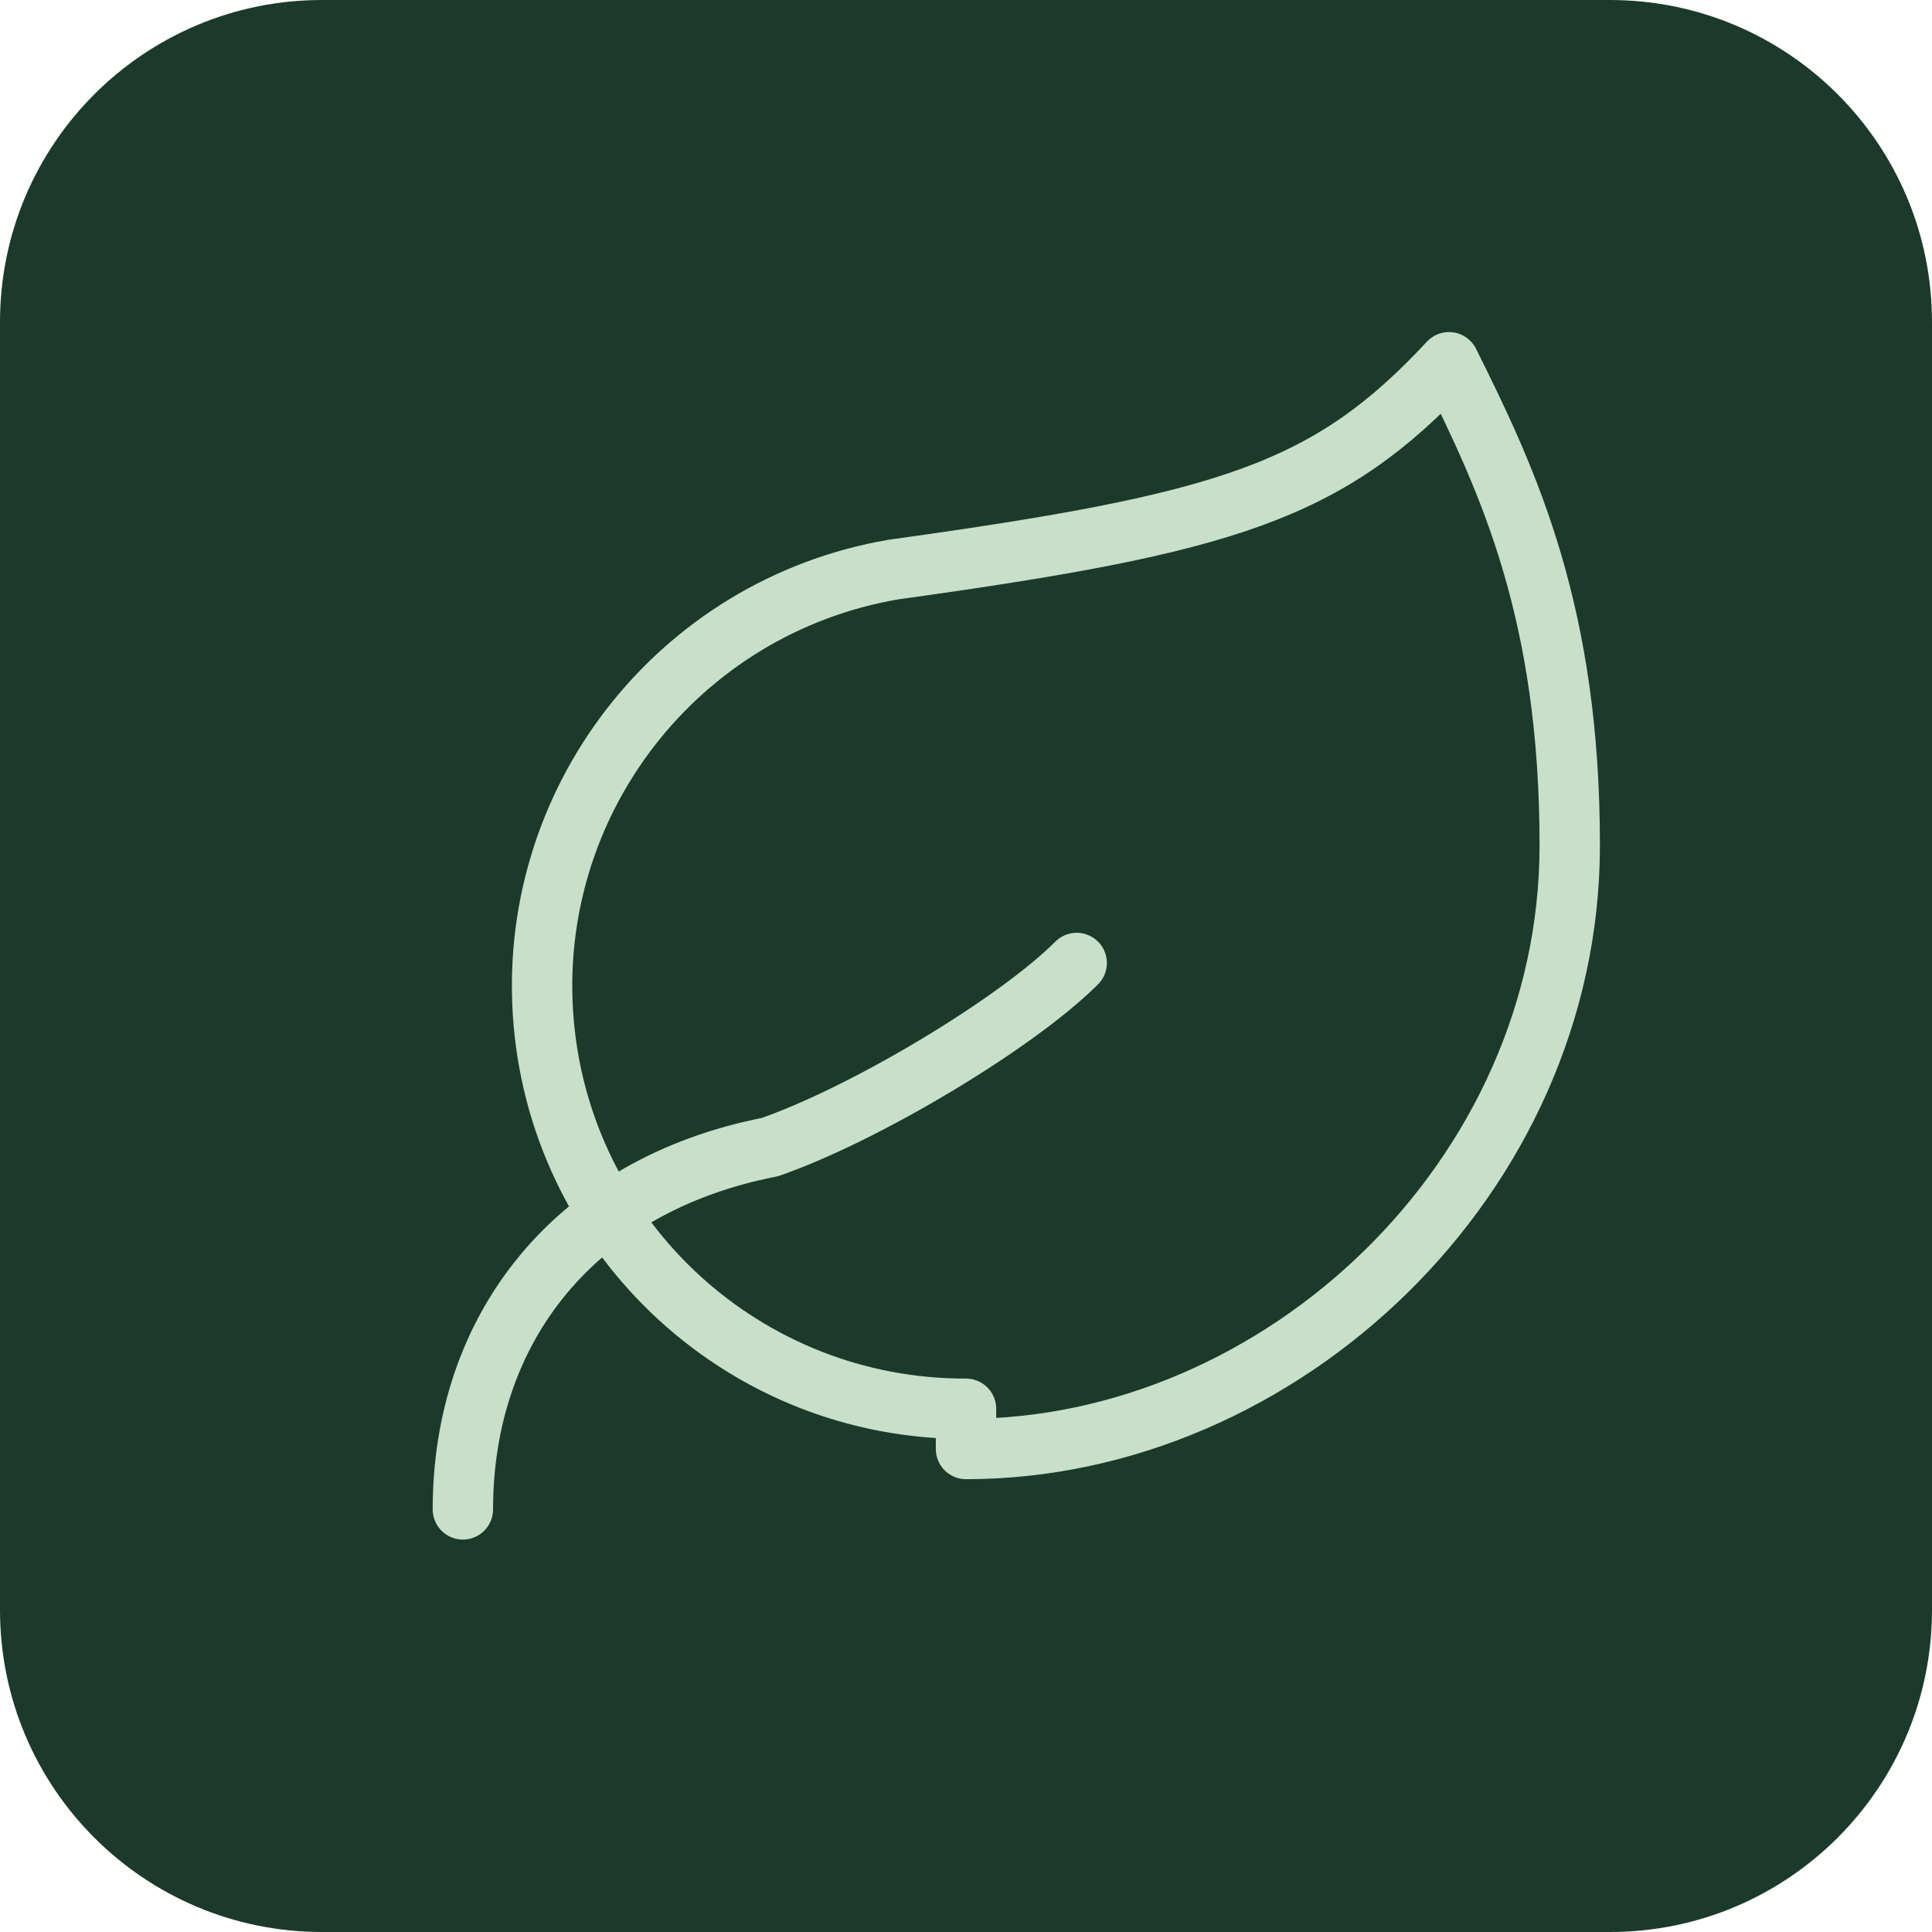
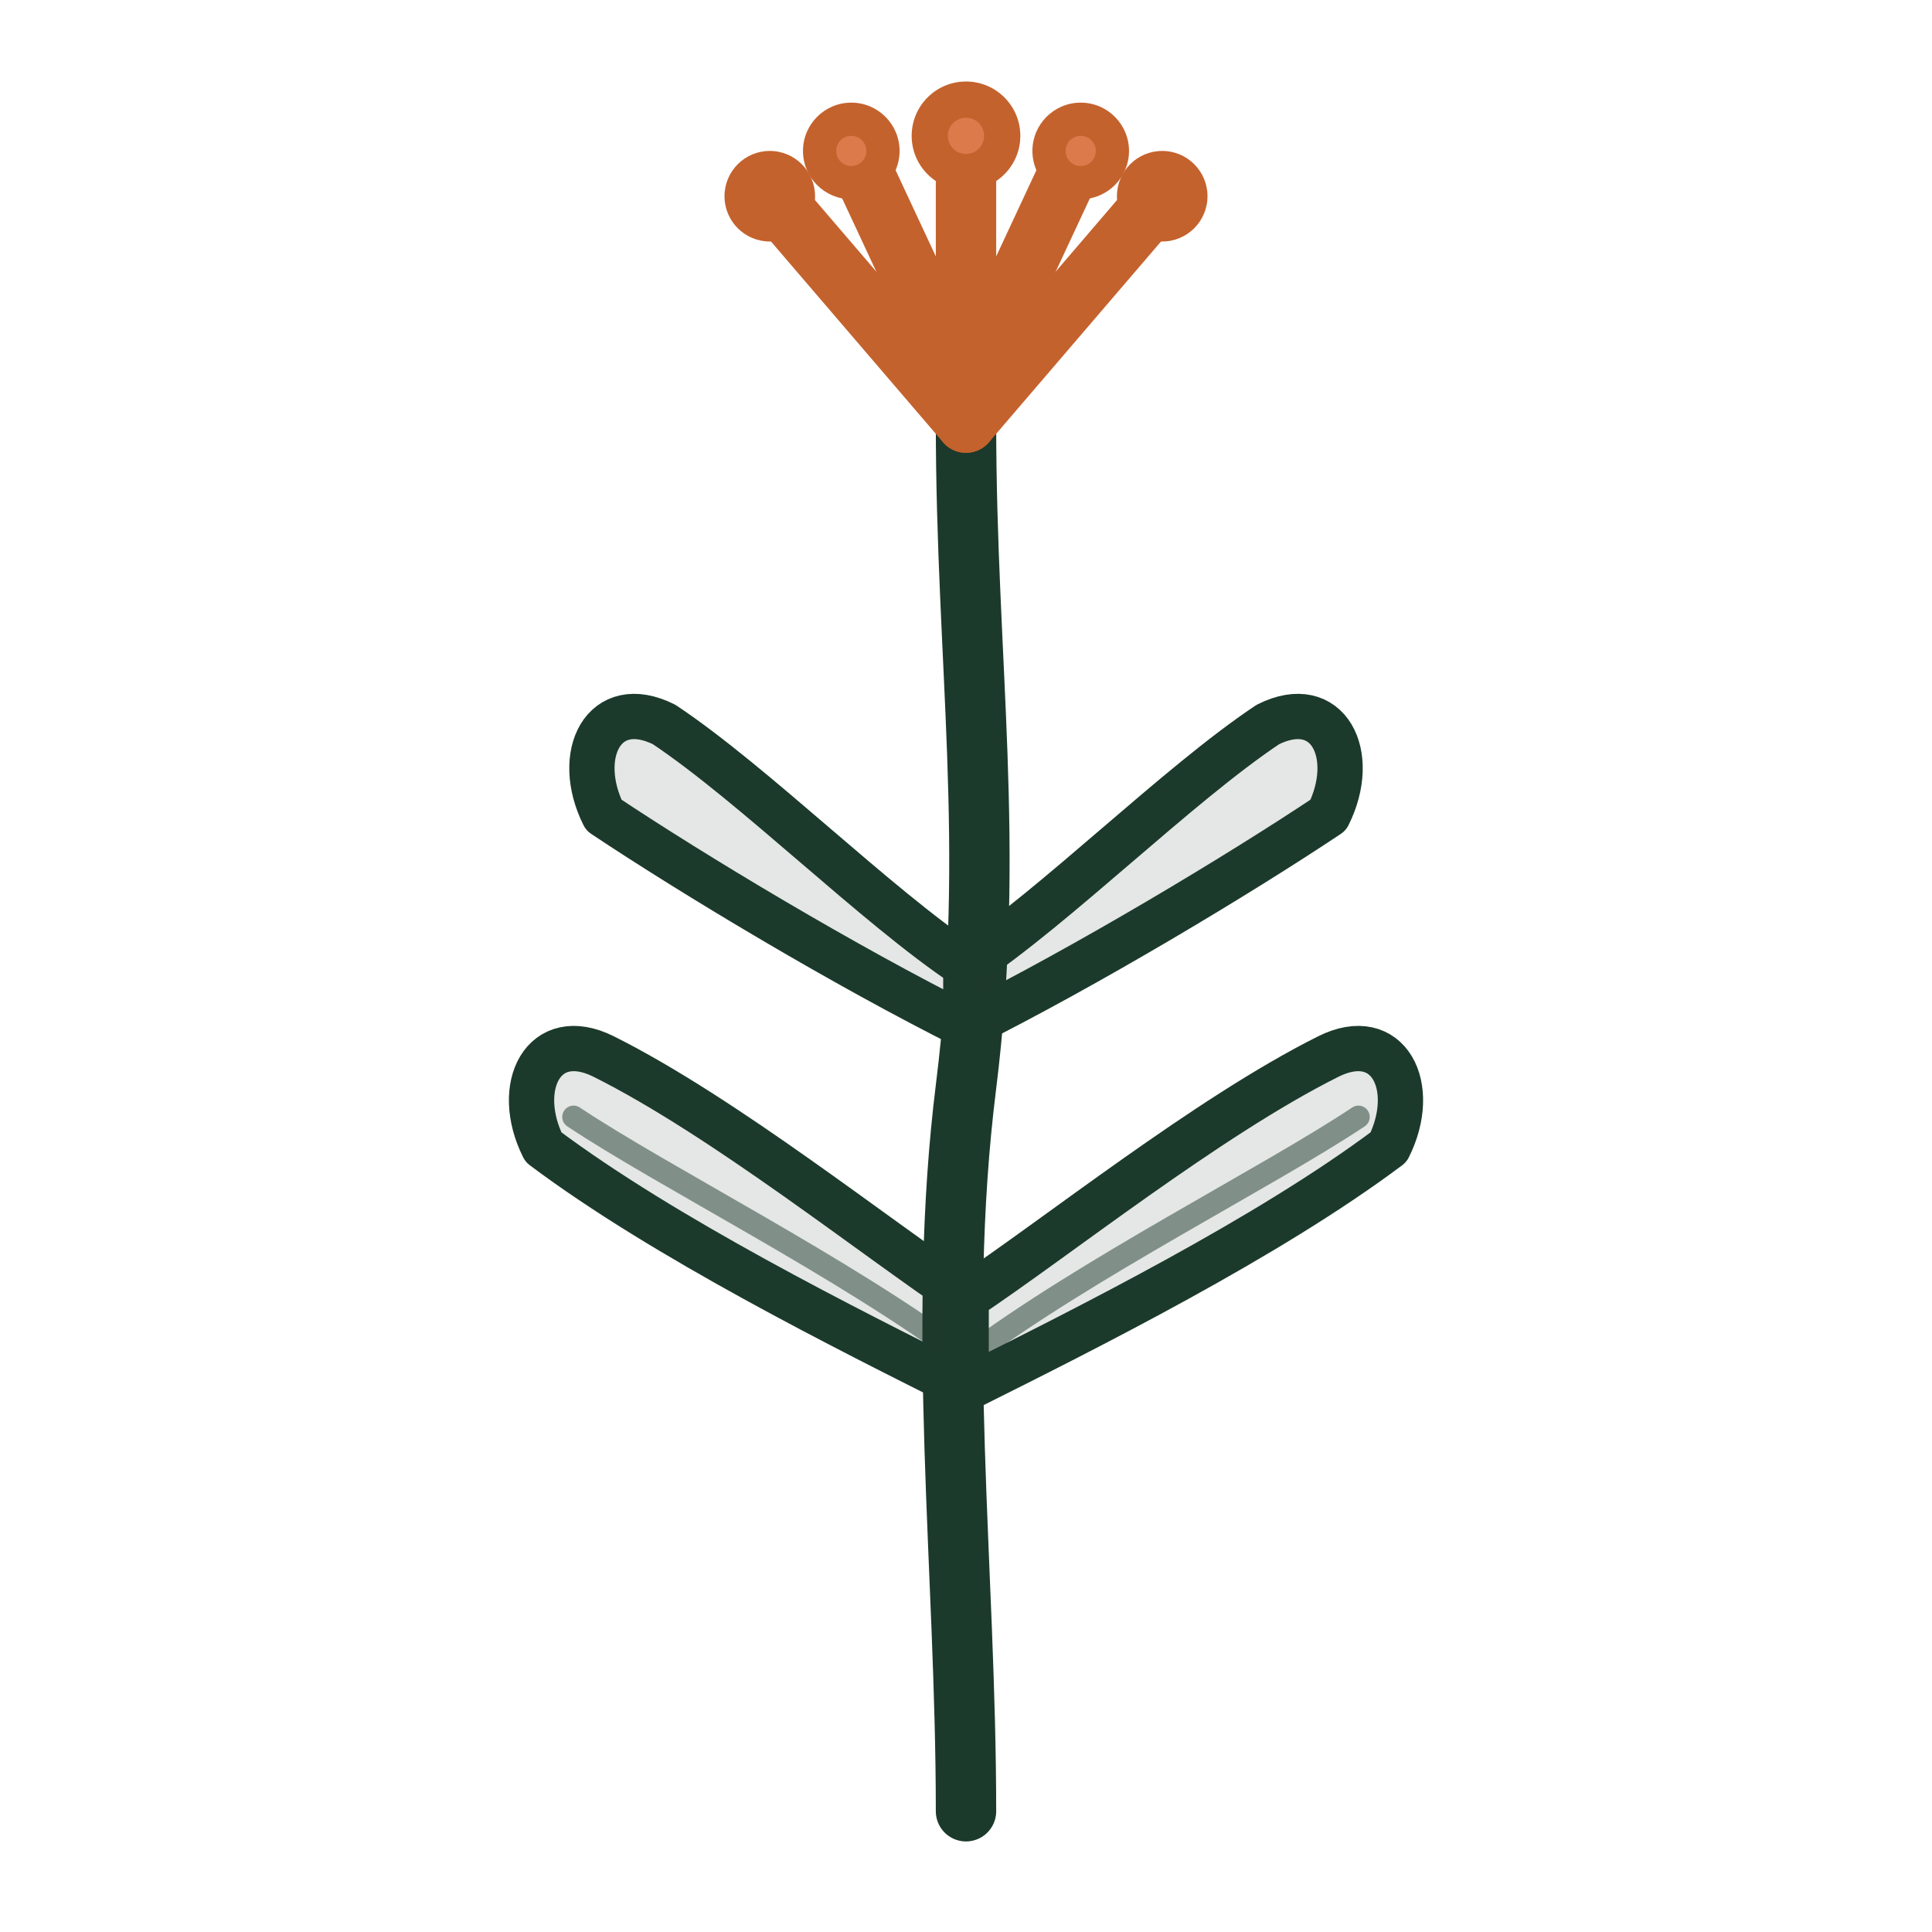
- <svg xmlns="http://www.w3.org/2000/svg" viewBox="0 0 192 192" width="192" height="192">
-   <rect width="192" height="192" rx="32" fill="#1c3a2b" />
-   <g transform="translate(40, 30)" fill="none" stroke="#c8dfc9" stroke-width="6" stroke-linecap="round" stroke-linejoin="round">
-     <path d="M56 110A42 42 0 0 1 48.8 26.6C82 22 92 18.9 104 6c6 12 12 25 12 48 0 33-28.7 60-60 60z" />
-     <path d="M6 120c0-18 11.1-32.2 30.5-36C46 80.7 61 71.7 67 65.7" />
-   </g>
+ <svg xmlns="http://www.w3.org/2000/svg" viewBox="0 0 64 64" fill="none">
+   <path d="M32 60 C32 52, 31 44, 32 36 C33 28, 32 22, 32 14" stroke="#1c3a2b" stroke-width="2" stroke-linecap="round" fill="none" />
+   <path d="M32 46 C28 44, 22 41, 18 38 C17 36, 18 34, 20 35 C24 37, 29 41, 32 43 Z" stroke="#1c3a2b" stroke-width="1.5" stroke-linejoin="round" stroke-linecap="round" fill="#1c3a2b" fill-opacity="0.12" />
+   <path d="M32 46 C36 44, 42 41, 46 38 C47 36, 46 34, 44 35 C40 37, 35 41, 32 43 Z" stroke="#1c3a2b" stroke-width="1.5" stroke-linejoin="round" stroke-linecap="round" fill="#1c3a2b" fill-opacity="0.12" />
+   <path d="M32 34 C28 32, 23 29, 20 27 C19 25, 20 23, 22 24 C25 26, 29 30, 32 32 Z" stroke="#1c3a2b" stroke-width="1.5" stroke-linejoin="round" stroke-linecap="round" fill="#1c3a2b" fill-opacity="0.12" />
+   <path d="M32 34 C36 32, 41 29, 44 27 C45 25, 44 23, 42 24 C39 26, 35 30, 32 32 Z" stroke="#1c3a2b" stroke-width="1.5" stroke-linejoin="round" stroke-linecap="round" fill="#1c3a2b" fill-opacity="0.12" />
+   <path d="M32 45 C28 42, 22 39, 19 37" stroke="#1c3a2b" stroke-width="0.75" stroke-linecap="round" fill="none" opacity="0.5" />
+   <path d="M32 45 C36 42, 42 39, 45 37" stroke="#1c3a2b" stroke-width="0.75" stroke-linecap="round" fill="none" opacity="0.5" />
+   <path d="M32 14 C32 13, 31 12, 31 11" stroke="#1c3a2b" stroke-width="1.5" stroke-linecap="round" fill="none" />
+   <path d="M32 13 L32 5" stroke="#c4622d" stroke-width="2" stroke-linecap="round" fill="none" />
+   <path d="M32 13 L28.5 5.5" stroke="#c4622d" stroke-width="2" stroke-linecap="round" fill="none" />
+   <path d="M32 13 L35.5 5.5" stroke="#c4622d" stroke-width="2" stroke-linecap="round" fill="none" />
+   <path d="M32 14 L26 7" stroke="#c4622d" stroke-width="2" stroke-linecap="round" fill="none" />
+   <path d="M32 14 L38 7" stroke="#c4622d" stroke-width="2" stroke-linecap="round" fill="none" />
+   <circle cx="32" cy="4.5" r="1.8" fill="#c4622d" />
+   <circle cx="28.2" cy="5" r="1.6" fill="#c4622d" />
+   <circle cx="35.8" cy="5" r="1.6" fill="#c4622d" />
+   <circle cx="25.5" cy="6.5" r="1.5" fill="#c4622d" />
+   <circle cx="38.5" cy="6.5" r="1.5" fill="#c4622d" />
+   <circle cx="32" cy="4.5" r="0.6" fill="#e8845a" opacity="0.7" />
+   <circle cx="28.2" cy="5" r="0.5" fill="#e8845a" opacity="0.7" />
+   <circle cx="35.8" cy="5" r="0.5" fill="#e8845a" opacity="0.7" />
</svg>
